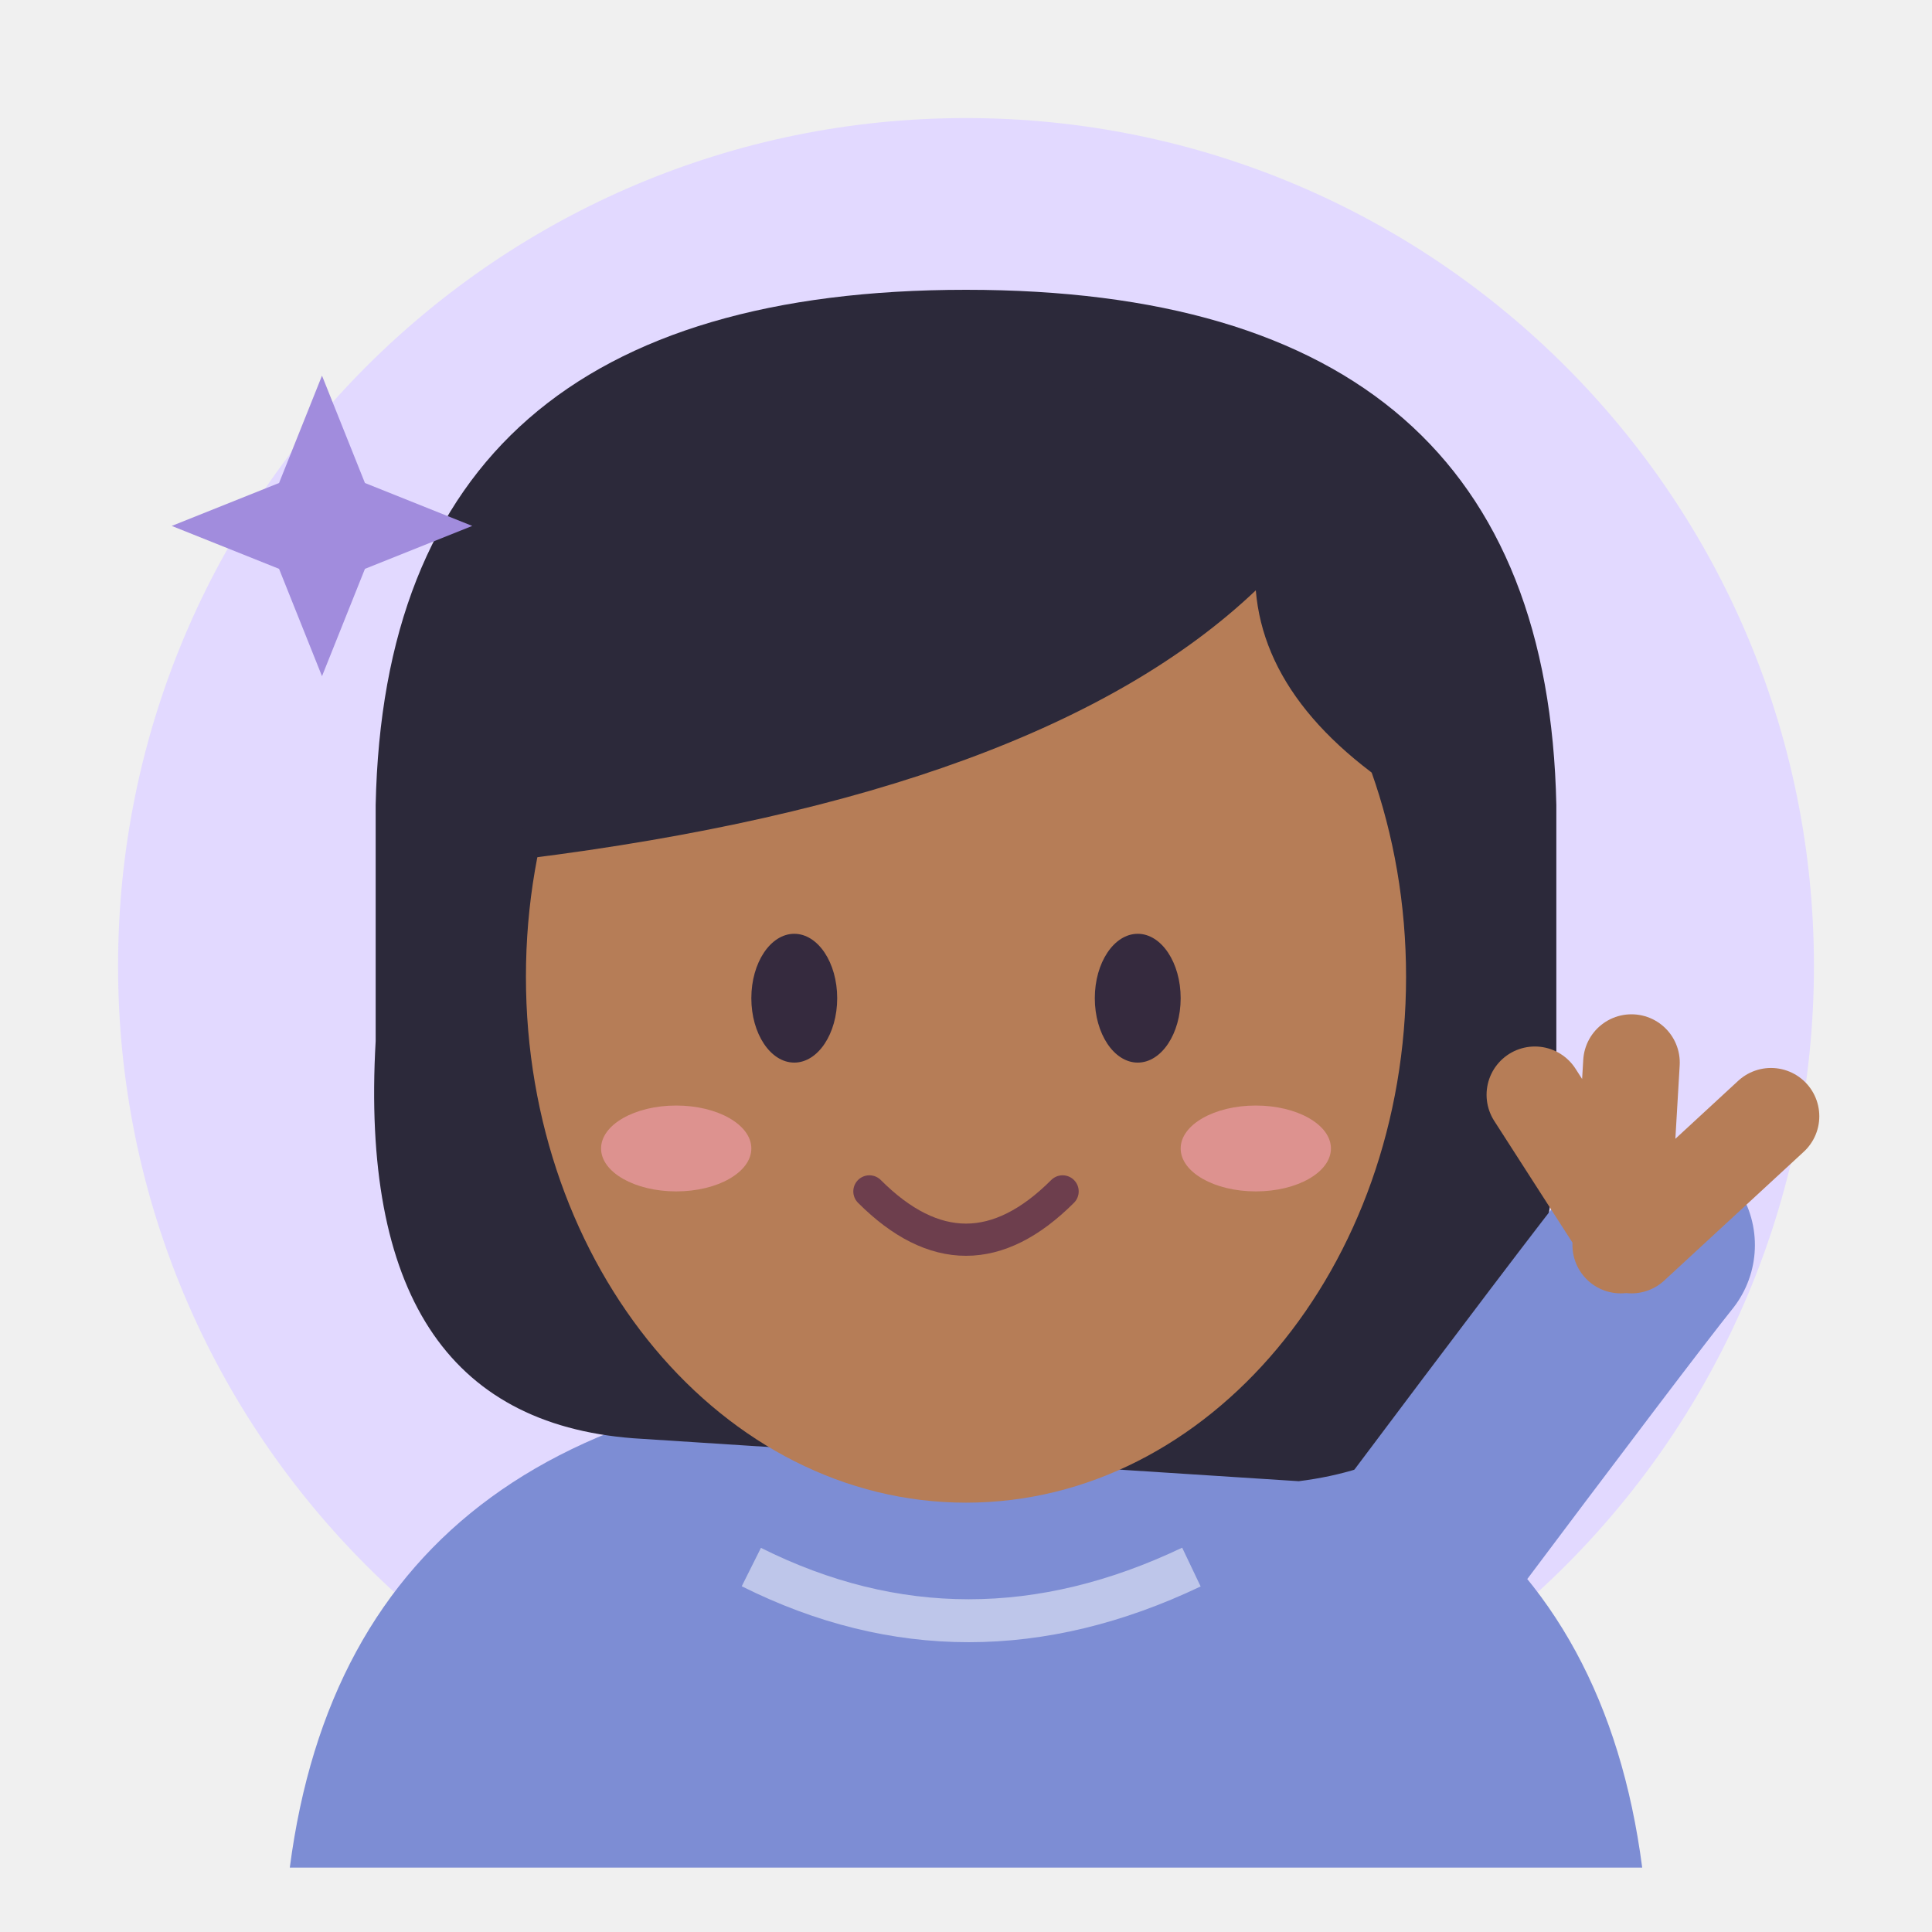
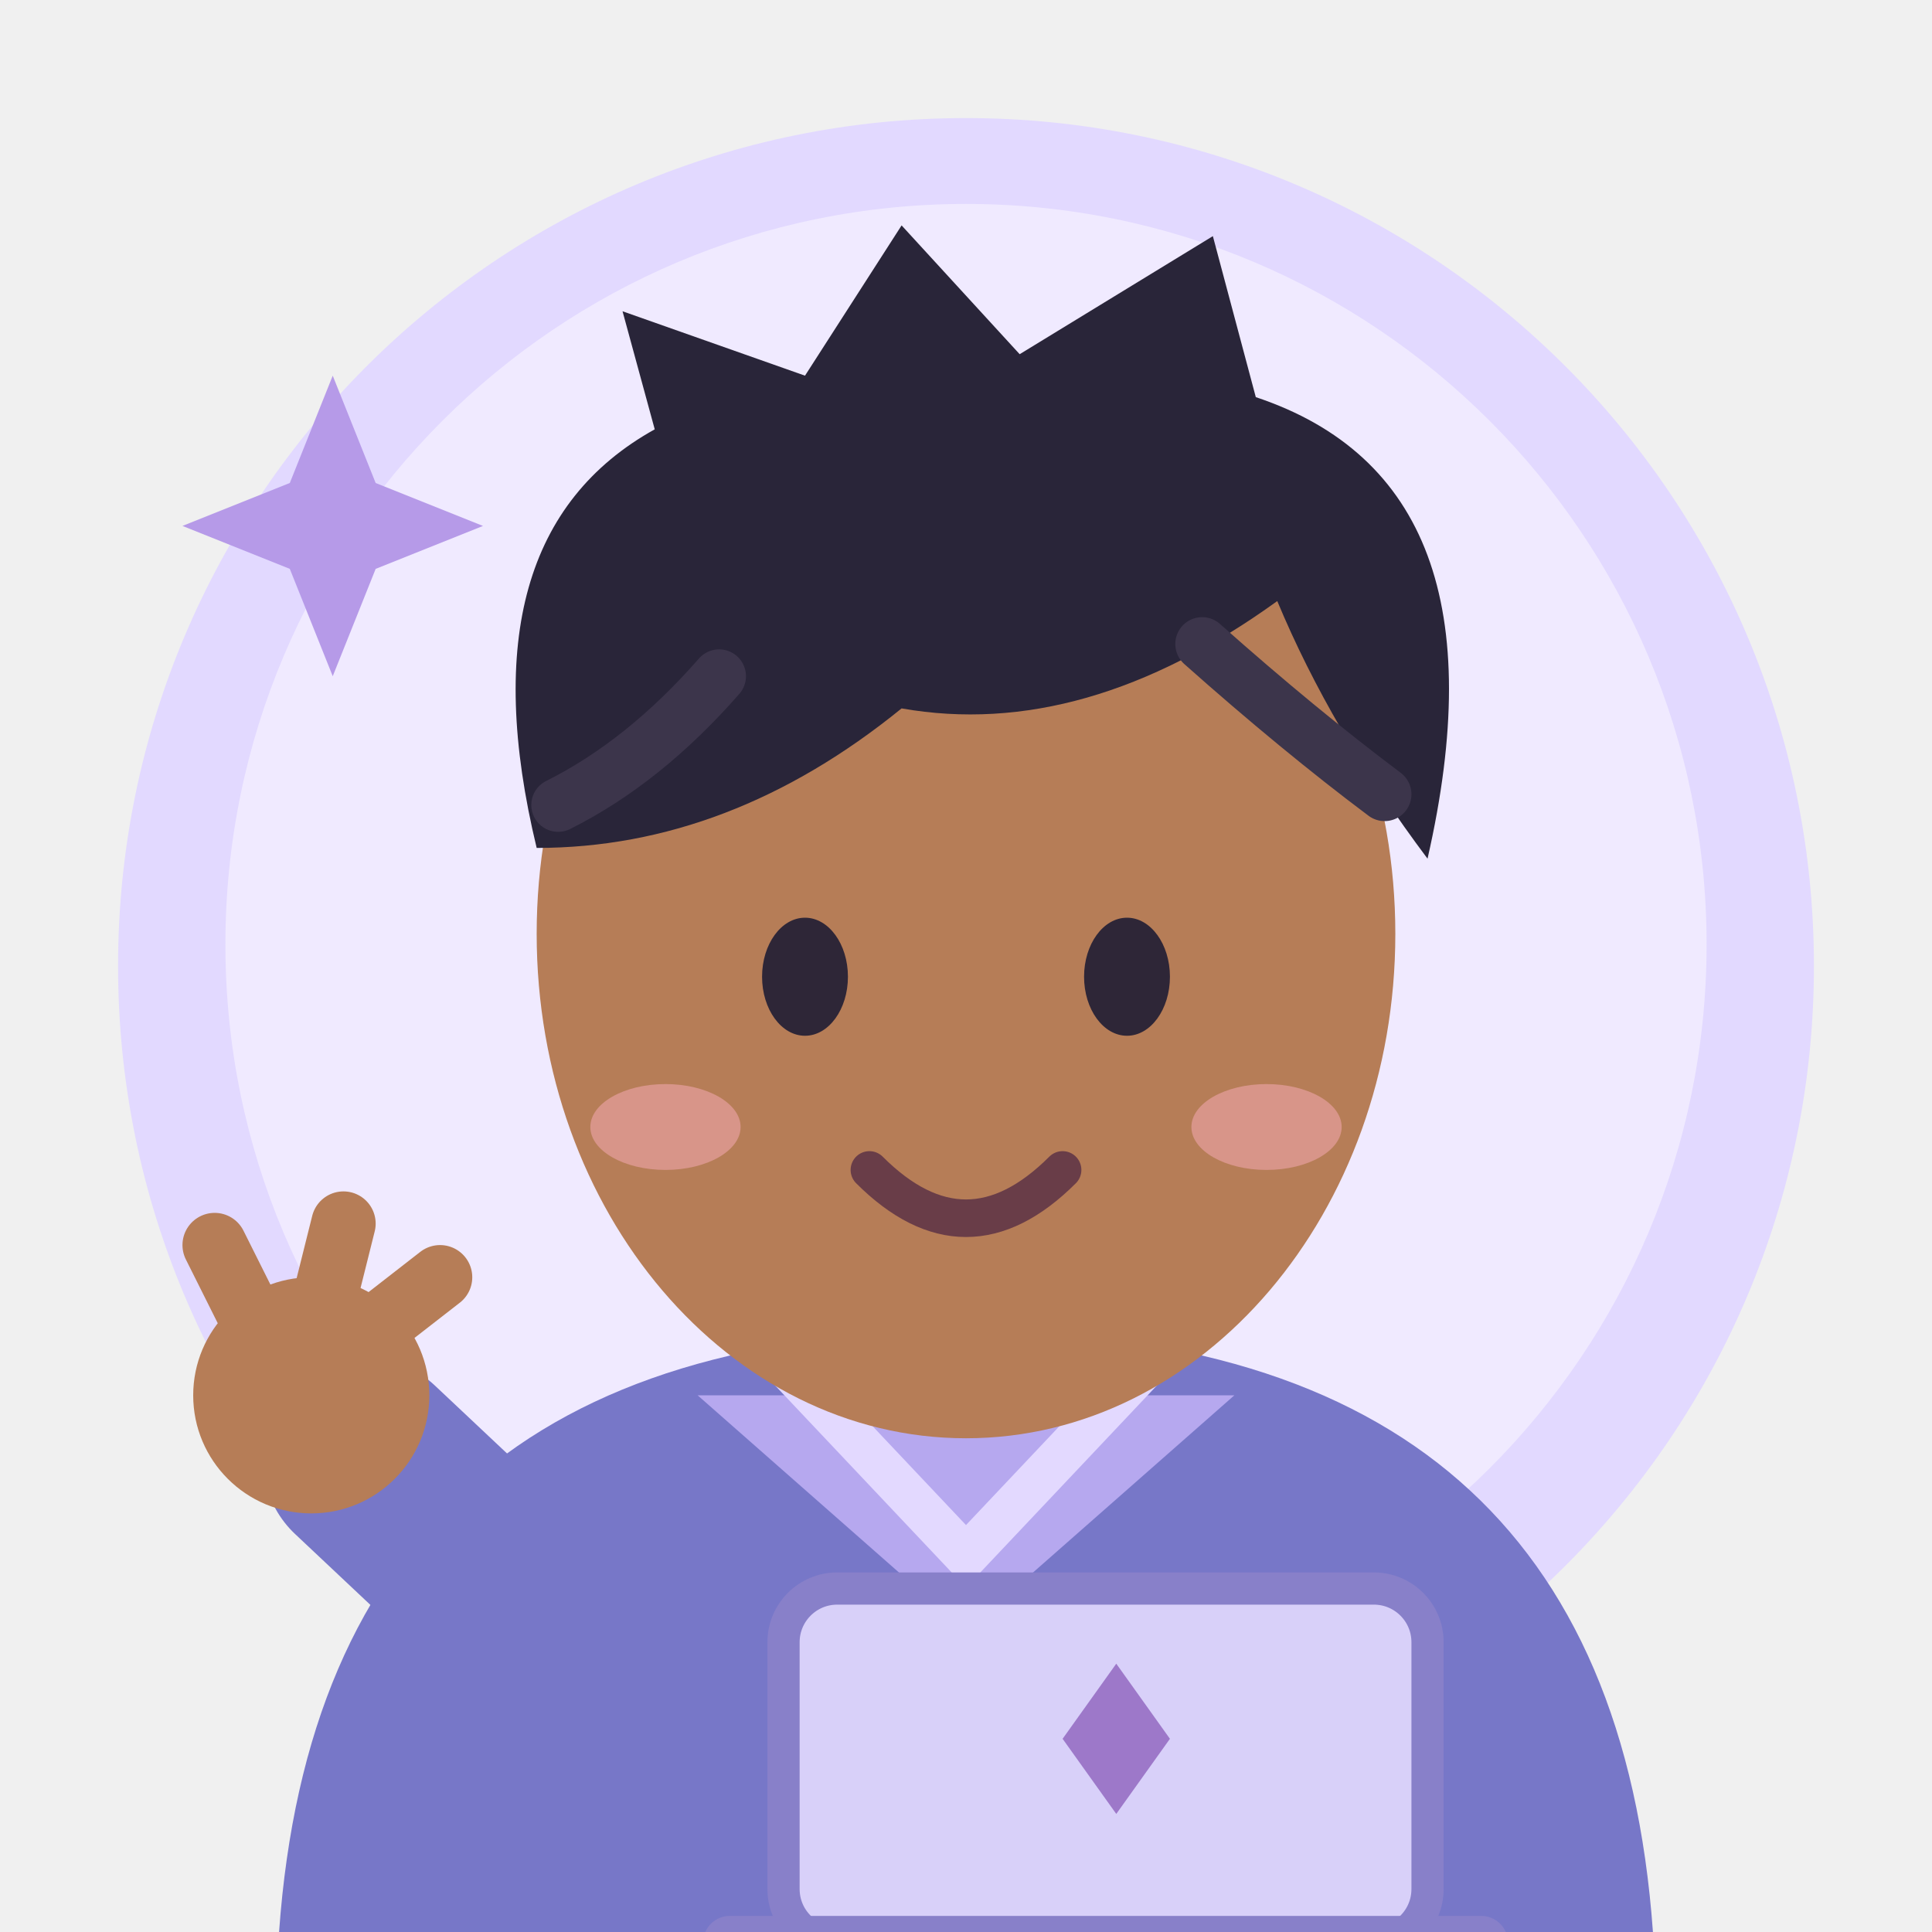
<svg xmlns="http://www.w3.org/2000/svg" viewBox="0 0 180 180" role="img" aria-labelledby="t d">
  <circle cx="90" cy="90" r="79" fill="#e2d9ff" />
-   <path d="M27 174q6-46 63-46t63 46" fill="#7d8dd4" />
-   <path d="M59 134q-26-2-24-37V75q1-48 55-48t55 48v28q0 32-24 35" fill="#2c293a" />
-   <ellipse cx="90" cy="91" rx="41" ry="49" fill="#b67d57" />
-   <path d="M49 80q-5-45 41-45 38 0 44 41-16-9-17-21-20 19-68 25" fill="#2c293a" />
-   <ellipse cx="74" cy="93" rx="4" ry="6" fill="#352a3e" />
-   <ellipse cx="106" cy="93" rx="4" ry="6" fill="#352a3e" />
-   <path d="M81 111q9 9 18 0" fill="none" stroke="#6d3e4d" stroke-width="3" stroke-linecap="round" />
-   <ellipse cx="63" cy="107" rx="7" ry="4" fill="#ee9ba7" opacity=".7" />
-   <ellipse cx="117" cy="107" rx="7" ry="4" fill="#ee9ba7" opacity=".7" />
-   <path d="M132 145q18-24 22-29" fill="none" stroke="#7d8dd4" stroke-width="19" stroke-linecap="round" />
-   <path d="M151 116l1-17m0 17 13-12m-13 12-9-14" stroke="#b67d57" stroke-width="9" stroke-linecap="round" />
-   <path d="M70 146q20 10 41 0" fill="none" stroke="#fff" stroke-width="4" opacity=".5" />
-   <path d="M26 45l4-10 4 10 10 4-10 4-4 10-4-10-10-4z" fill="#a18cdd" />
+   <circle cx="90" cy="88" r="69" fill="#f0eaff" />
+   <path d="M26 180q4-56 64-56t64 56" fill="#7777c8" />
+   <path d="M65 130l25 22 25-22" fill="#b6a8ef" />
+   <path d="M73 127l17 18 17-18" fill="none" stroke="#e3d9ff" stroke-width="4" stroke-linecap="round" />
+   <ellipse cx="90" cy="87" rx="40" ry="47" fill="#b67d57" />
+   <path d="M50 79q-7-29 11-39l-3-11 17 6 9-14 11 12 18-11 4 15q24 8 16 43-9-12-14-24-18 13-35 10-16 13-34 13z" fill="#292539" />
+   <path d="M52 75q8-4 15-12m45-3q9 8 17 14" fill="none" stroke="#3c354b" stroke-width="5" stroke-linecap="round" />
+   <ellipse cx="75" cy="91" rx="4" ry="5.5" fill="#2e2637" />
+   <ellipse cx="105" cy="91" rx="4" ry="5.5" fill="#2e2637" />
+   <path d="M81 109q9 9 18 0" fill="none" stroke="#693d48" stroke-width="3.5" stroke-linecap="round" />
+   <ellipse cx="62" cy="105" rx="7" ry="4" fill="#eaa1a4" opacity=".65" />
+   <ellipse cx="118" cy="105" rx="7" ry="4" fill="#eaa1a4" opacity=".65" />
+   <path d="M51 152l-17-16" stroke="#7777c8" stroke-width="19" stroke-linecap="round" />
+   <circle cx="29" cy="130" r="11" fill="#b67d57" />
+   <path d="M25 126l-5-10m9 10 3-12m0 12 9-7" fill="none" stroke="#b67d57" stroke-width="6" stroke-linecap="round" />
+   <rect x="73" y="148" width="60" height="33" rx="5" fill="#d8d0f9" stroke="#8880c9" stroke-width="3" />
+   <path d="M68 181h70" stroke="#8880c9" stroke-width="5" stroke-linecap="round" />
+   <path d="M99 162l5-7 5 7-5 7z" fill="#9d78c9" />
+   <path d="M27 45l4-10 4 10 10 4-10 4-4 10-4-10-10-4z" fill="#b69ae8" />
</svg>
